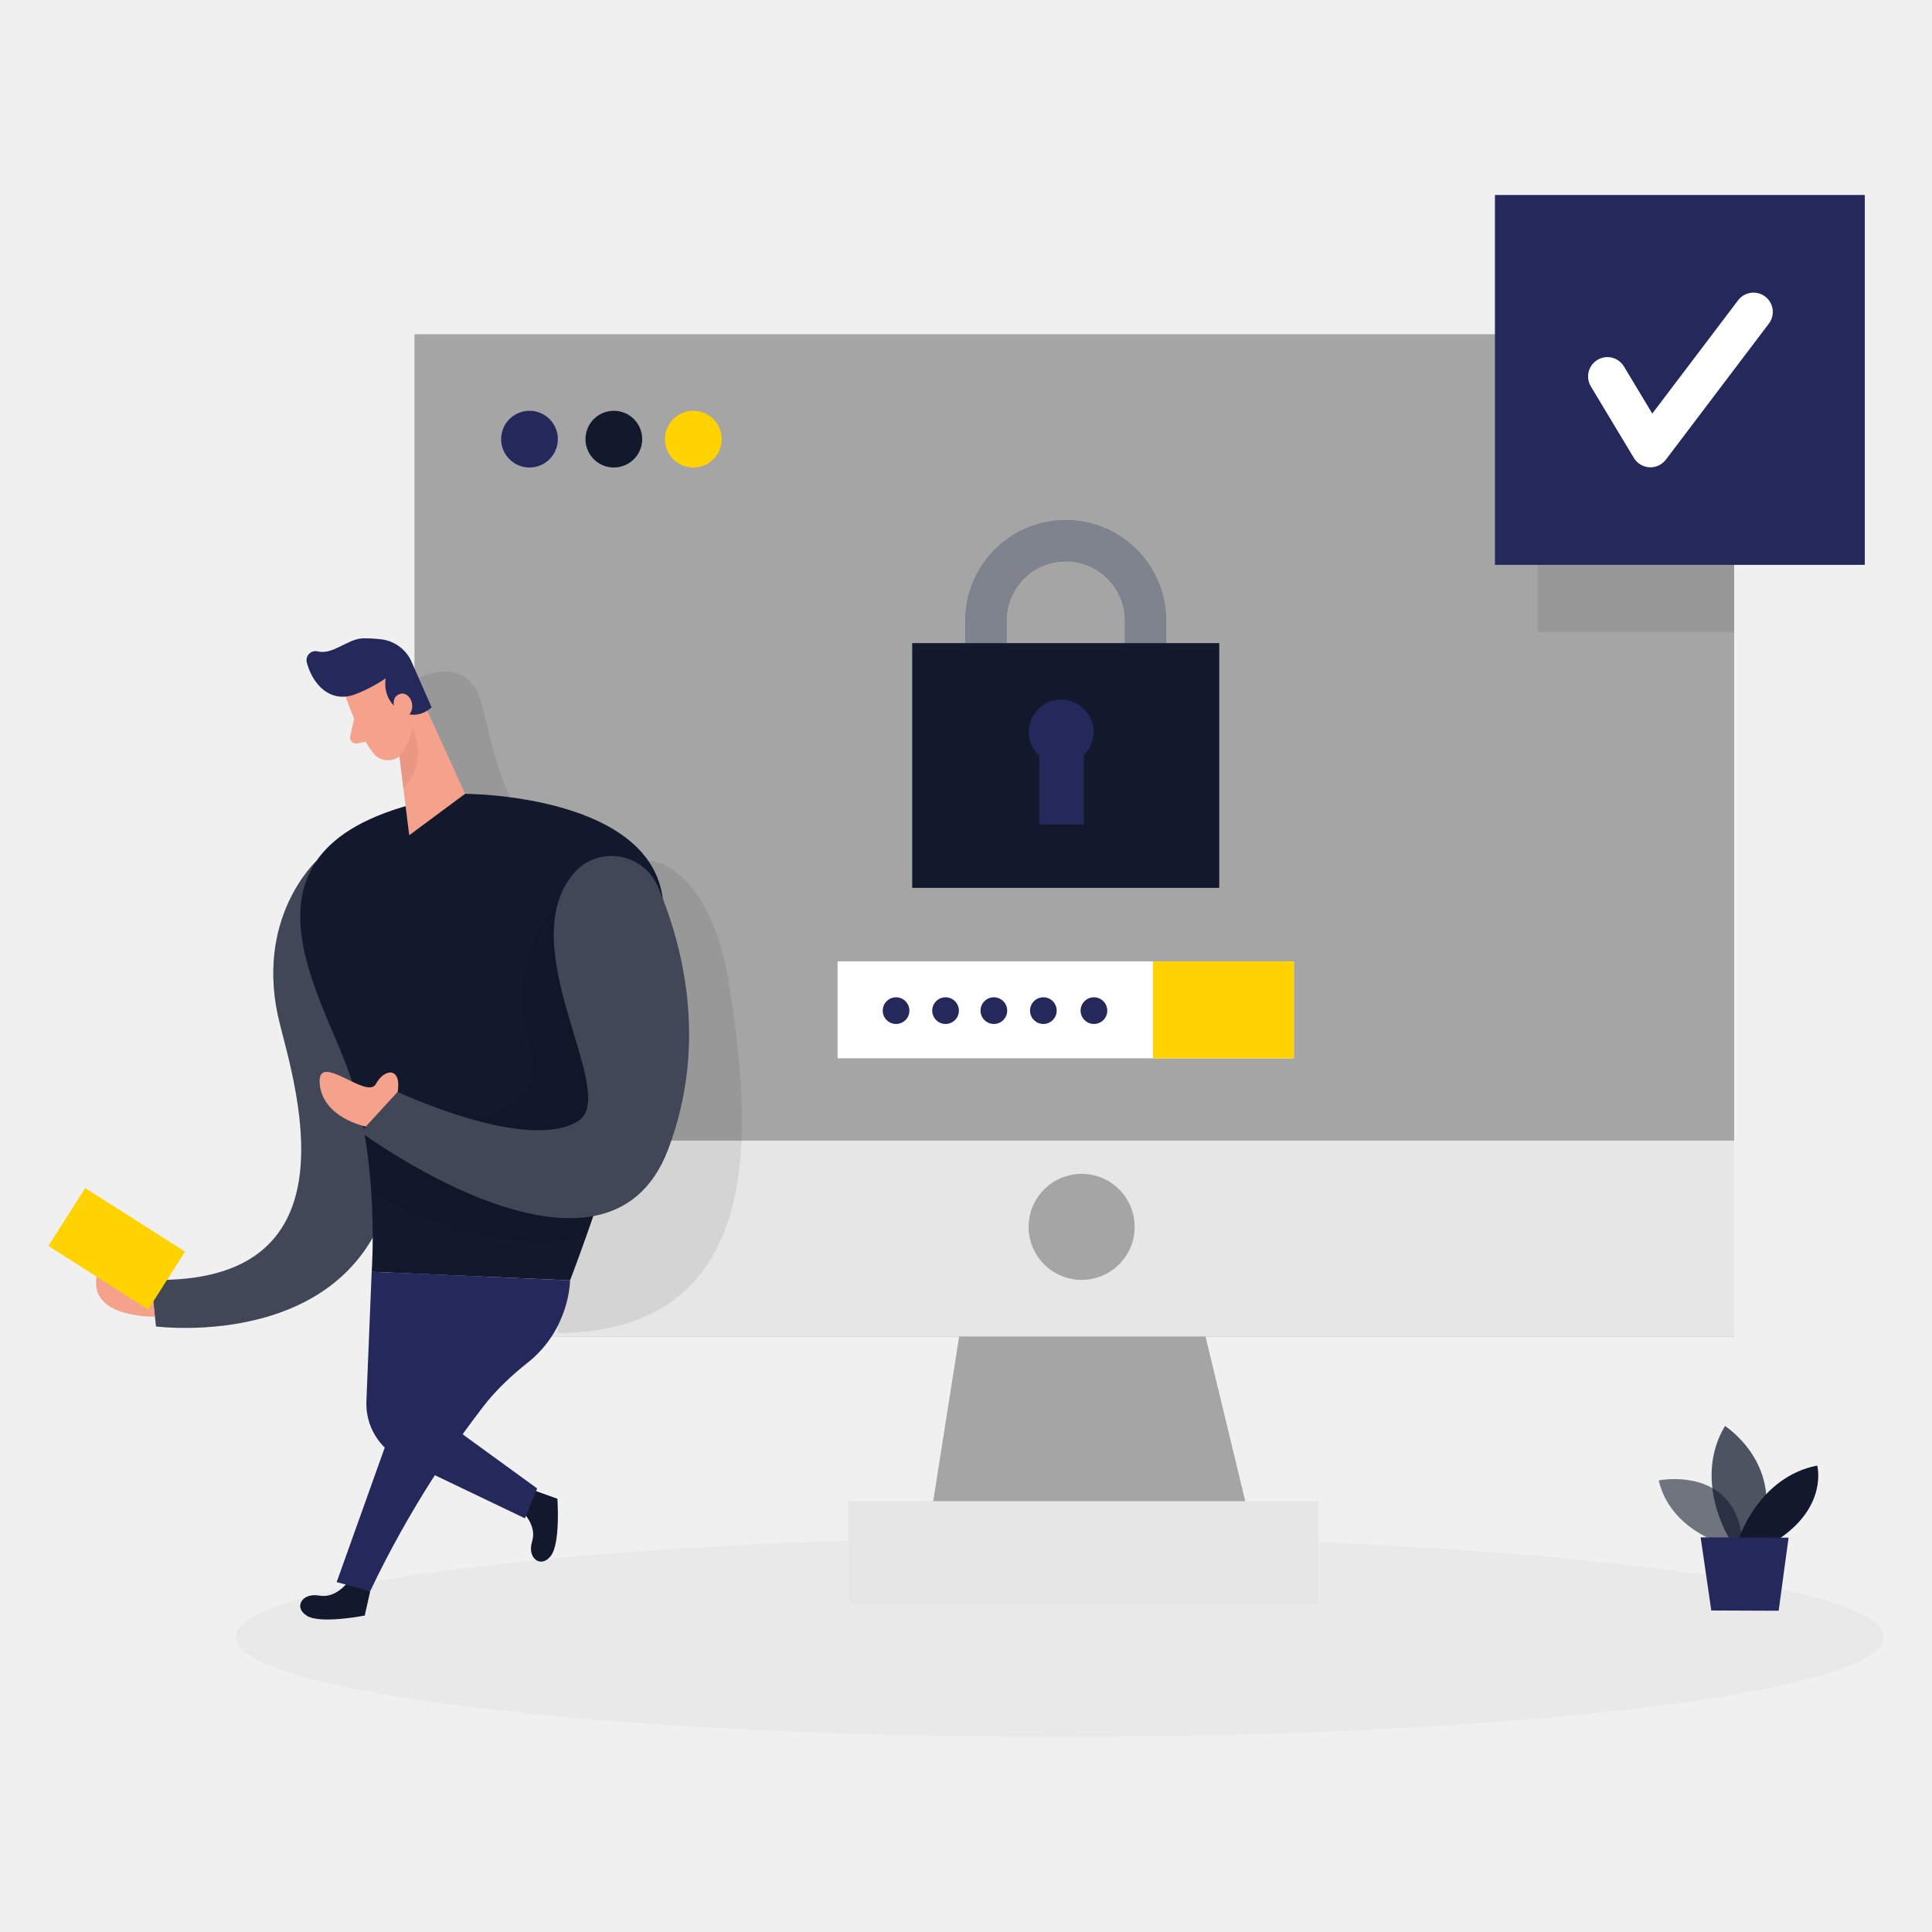
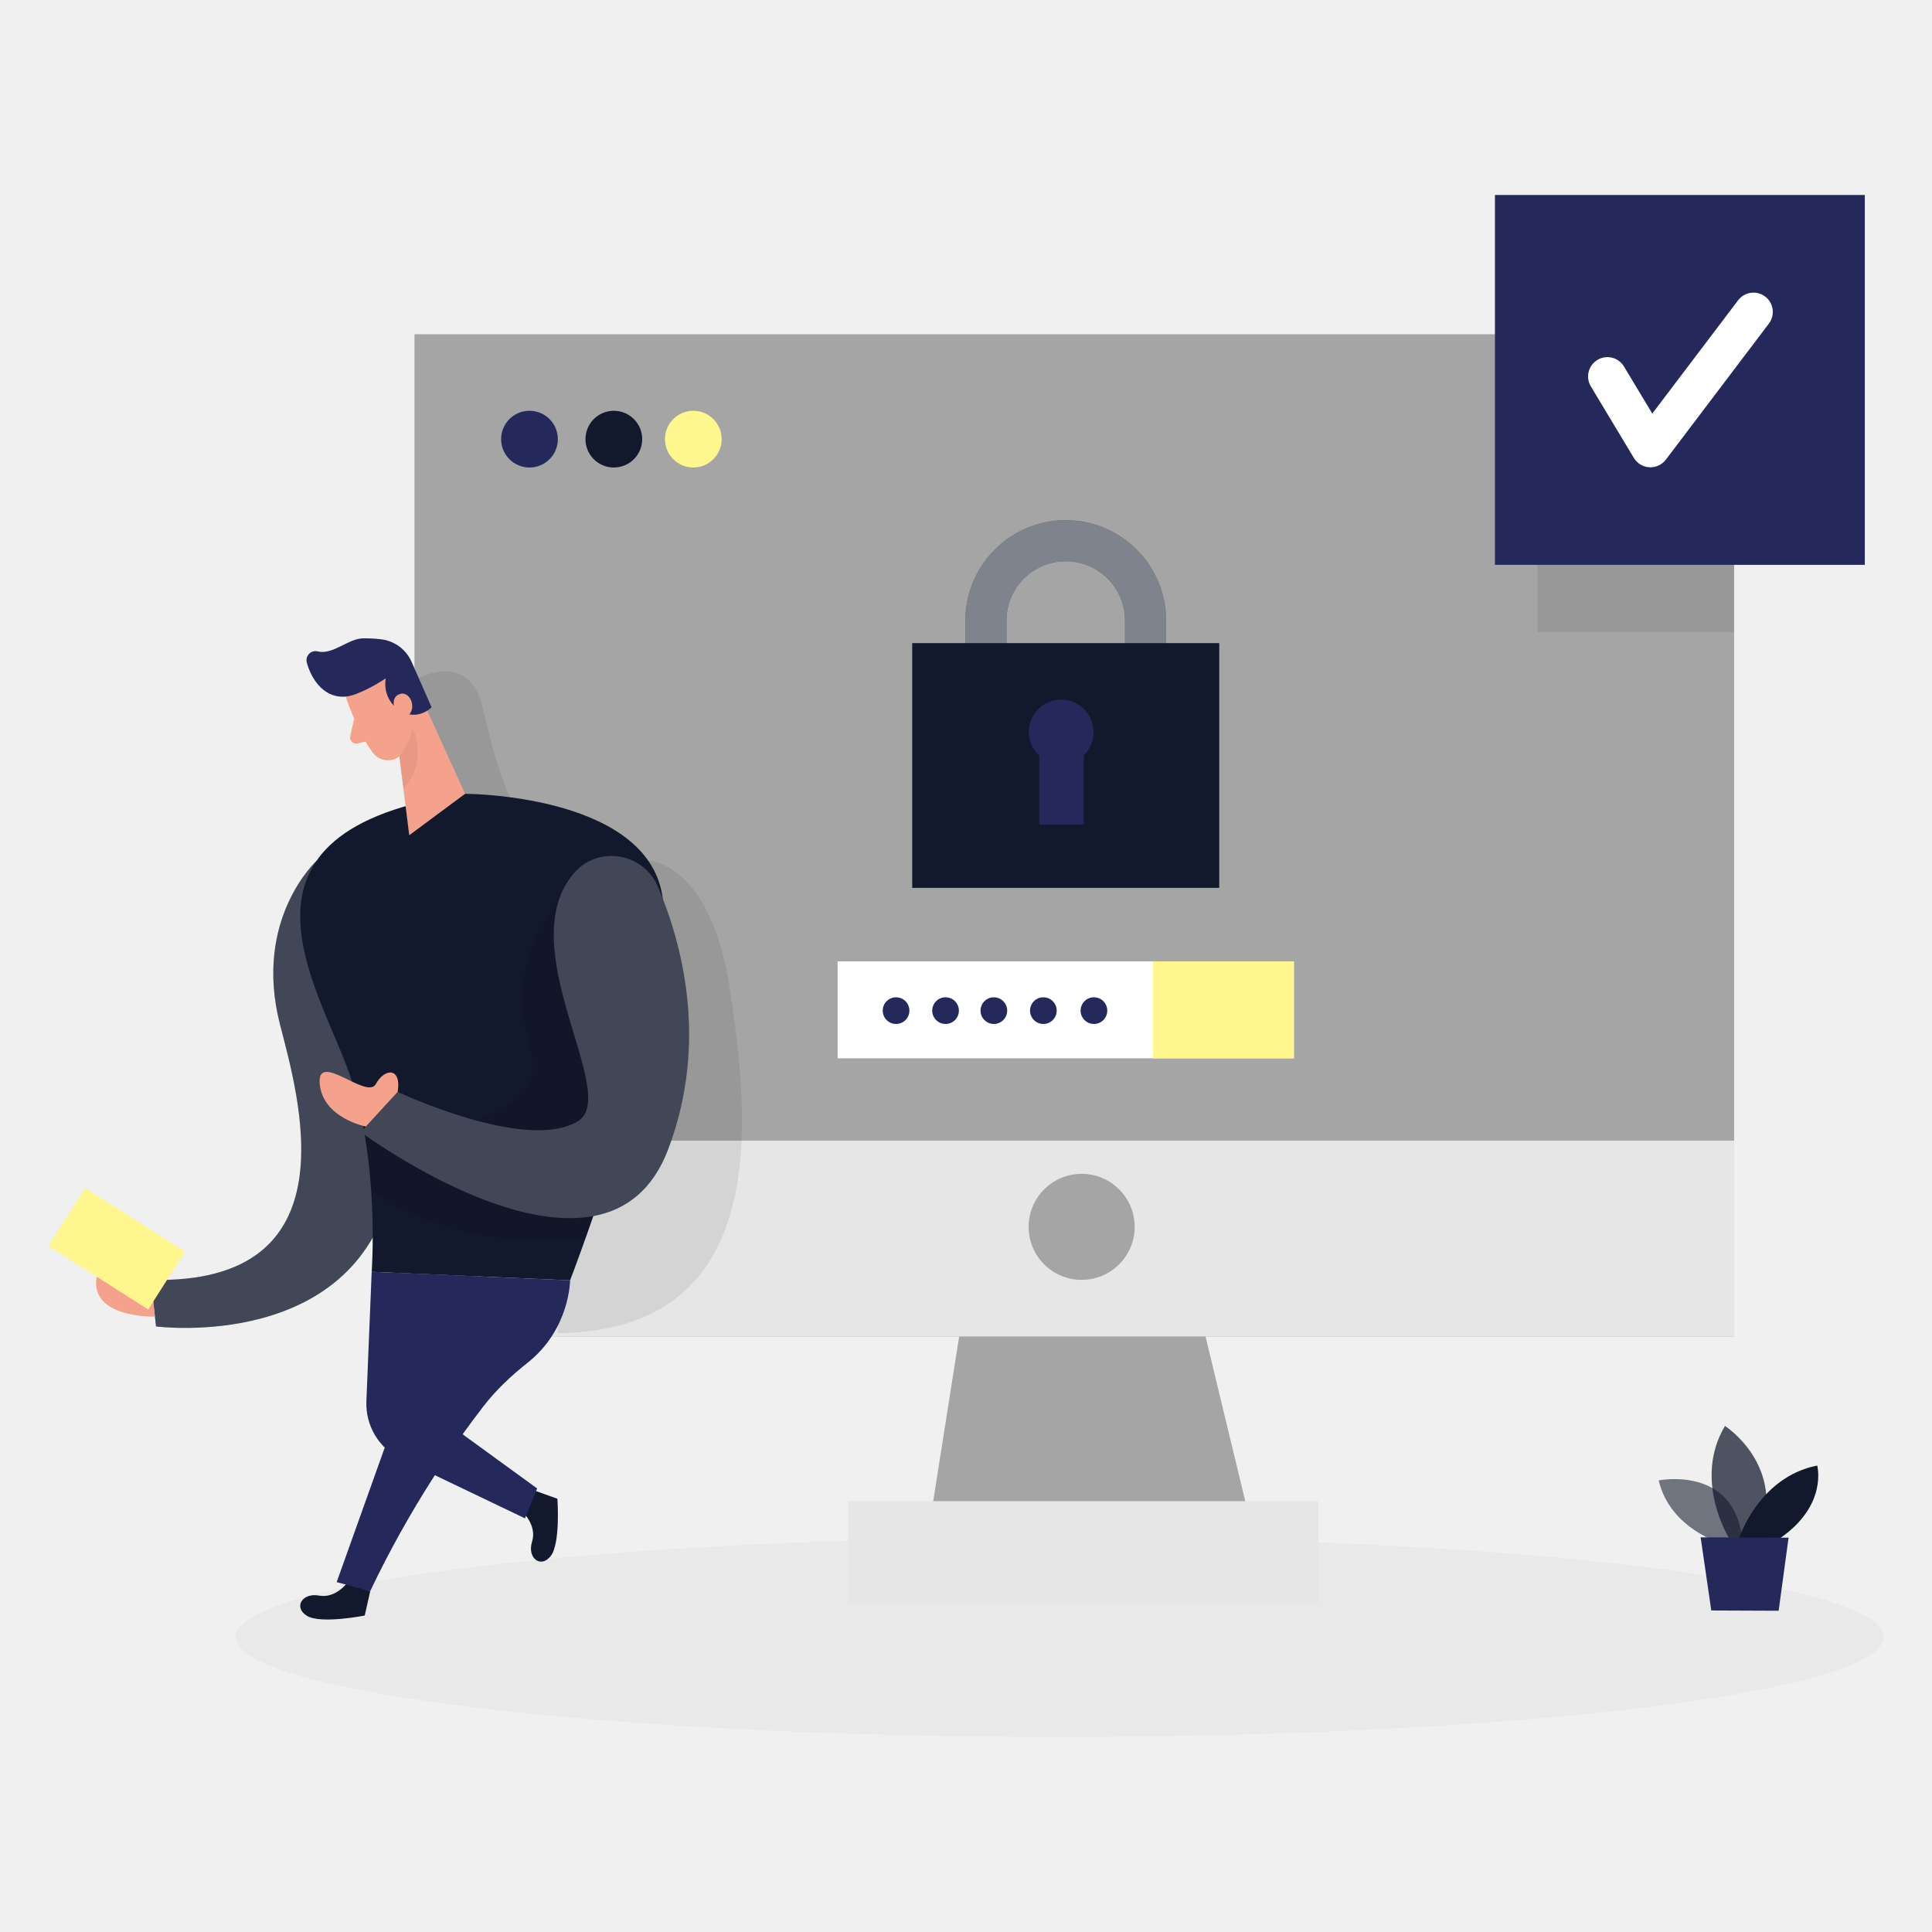
<svg xmlns="http://www.w3.org/2000/svg" id="_0139_authentication_1" viewBox="0 0 500 500" data-imageid="authentication-1-3" imageName="Authentication 1" class="illustrations_image" style="width: 143px;">
  <defs>
-     <style>.cls-1_authentication-1-3{fill:#fff;}.cls-2_authentication-1-3{fill:#f4a28c;}.cls-3_authentication-1-3{opacity:.46;}.cls-3_authentication-1-3,.cls-4_authentication-1-3,.cls-5_authentication-1-3,.cls-6_authentication-1-3,.cls-7_authentication-1-3,.cls-8_authentication-1-3,.cls-9_authentication-1-3{fill:none;}.cls-10_authentication-1-3{fill:#a5a5a5;}.cls-4_authentication-1-3{opacity:.58;}.cls-11_authentication-1-3{fill:#ce8172;}.cls-12_authentication-1-3{fill:#e6e6e6;}.cls-5_authentication-1-3{opacity:.03;}.cls-6_authentication-1-3{opacity:.73;}.cls-7_authentication-1-3{opacity:.08;}.cls-8_authentication-1-3{opacity:.31;}.cls-9_authentication-1-3{opacity:.2;}.cls-13_authentication-1-3{fill:#24285b;}.cls-14_authentication-1-3{fill:#000001;}.cls-15_authentication-1-3{fill:#ffd200;}.cls-16_authentication-1-3{fill:#68e1fd;}</style>
+     <style>.cls-1_authentication-1-3{fill:#fff;}.cls-2_authentication-1-3{fill:#f4a28c;}.cls-3_authentication-1-3{opacity:.46;}.cls-3_authentication-1-3,.cls-4_authentication-1-3,.cls-5_authentication-1-3,.cls-6_authentication-1-3,.cls-7_authentication-1-3,.cls-8_authentication-1-3,.cls-9_authentication-1-3{fill:none;}.cls-10_authentication-1-3{fill:#a5a5a5;}.cls-4_authentication-1-3{opacity:.58;}.cls-11_authentication-1-3{fill:#ce8172;}.cls-12_authentication-1-3{fill:#e6e6e6;}.cls-5_authentication-1-3{opacity:.03;}.cls-6_authentication-1-3{opacity:.73;}.cls-7_authentication-1-3{opacity:.08;}.cls-8_authentication-1-3{opacity:.31;}.cls-9_authentication-1-3{opacity:.2;}.cls-13_authentication-1-3{fill:#24285b;}.cls-14_authentication-1-3{fill:#000001;}.cls-15_authentication-1-3{fill:#fff78e;}.cls-16_authentication-1-3{fill:#68e1fd;}</style>
  </defs>
  <g id="sd_authentication-1-3" class="cls-5_authentication-1-3">
    <ellipse class="cls-14_authentication-1-3" cx="274.24" cy="423.7" rx="213.24" ry="25.84" />
  </g>
  <g id="monitor_authentication-1-3">
    <rect class="cls-10_authentication-1-3" x="107.27" y="86.5" width="341.52" height="259.38" />
    <polygon class="cls-10_authentication-1-3" points="252.22 320.53 239.24 402.94 325.76 402.94 305.87 320.53 252.22 320.53" />
    <rect class="cls-12_authentication-1-3" x="107.27" y="295.19" width="341.52" height="50.69" />
    <circle class="cls-10_authentication-1-3" cx="279.93" cy="317.51" r="13.72" />
    <rect class="cls-12_authentication-1-3" x="219.5" y="388.5" width="121.68" height="26.48" />
    <g class="cls-7_authentication-1-3">
      <path class="cls-14_authentication-1-3" d="m107.32,176s13.71-8.18,17.47,6.62c3.75,14.8,6.56,31.23,19.6,35.09,13.04,3.86-32.69-12.26-32.69-12.26l-4.37-29.45Z" />
    </g>
    <circle class="cls-13_authentication-1-3" cx="137.03" cy="113.65" r="7.34" />
    <circle class="cls-16_authentication-1-3 targetColor" cx="158.86" cy="113.65" r="7.34" style="fill: rgb(18, 25, 44);" />
    <circle class="cls-15_authentication-1-3" cx="179.43" cy="113.65" r="7.34" />
    <g class="cls-7_authentication-1-3">
      <path class="cls-14_authentication-1-3" d="m167.74,222.74s16.11.07,21.16,33.31c5.05,33.24,11.1,88.39-44.52,88.97h0v-39.48l23.36-82.8Z" />
    </g>
    <path class="cls-16_authentication-1-3 targetColor" d="m301.78,185.44h-10.63v-24.86c0-8.46-6.88-15.33-15.34-15.33s-15.34,6.88-15.34,15.33v24.86h-10.63v-24.86c0-14.32,11.65-25.96,25.97-25.96s25.97,11.65,25.97,25.96v24.86Z" style="fill: rgb(18, 25, 44);" />
    <g class="cls-3_authentication-1-3">
      <path class="cls-1_authentication-1-3" d="m301.78,185.44h-10.63v-24.86c0-8.46-6.88-15.33-15.34-15.33s-15.34,6.88-15.34,15.33v24.86h-10.63v-24.86c0-14.32,11.65-25.96,25.97-25.96s25.97,11.65,25.97,25.96v24.86Z" />
    </g>
    <rect class="cls-16_authentication-1-3 targetColor" x="236.08" y="166.44" width="79.46" height="63.34" style="fill: rgb(18, 25, 44);" />
    <path class="cls-13_authentication-1-3" d="m283.03,189.45c0-4.63-3.76-8.39-8.39-8.39s-8.39,3.76-8.39,8.39c0,2.44,1.06,4.61,2.71,6.14v17.8h11.52v-17.94c1.57-1.52,2.55-3.65,2.55-6.01Z" />
    <rect class="cls-1_authentication-1-3" x="216.77" y="248.81" width="118.08" height="25.08" />
    <rect class="cls-15_authentication-1-3" x="298.41" y="248.81" width="36.45" height="25.08" />
    <circle class="cls-13_authentication-1-3" cx="231.9" cy="261.55" r="3.45" />
    <circle class="cls-13_authentication-1-3" cx="244.71" cy="261.55" r="3.45" />
    <circle class="cls-13_authentication-1-3" cx="257.21" cy="261.55" r="3.45" />
    <circle class="cls-13_authentication-1-3" cx="270.02" cy="261.55" r="3.45" />
    <circle class="cls-13_authentication-1-3" cx="283.11" cy="261.55" r="3.45" />
    <g class="cls-7_authentication-1-3">
      <rect class="cls-14_authentication-1-3" x="397.92" y="136.11" width="50.87" height="27.5" />
    </g>
  </g>
  <path class="cls-16_authentication-1-3 targetColor" d="m81.96,222.74s-16.47,15.01-9.53,42.26c4.75,18.64,19.5,67.54-33.39,66.23l1.34,12.05s53.01,6.95,61.5-38.2c9.59-51.02-19.91-82.33-19.91-82.33Z" style="fill: rgb(18, 25, 44);" />
  <g class="cls-9_authentication-1-3">
    <path class="cls-1_authentication-1-3" d="m81.96,222.74s-16.47,15.01-9.53,42.26c4.75,18.64,19.5,67.54-33.39,66.23l1.34,12.05s53.01,6.95,61.5-38.2c9.59-51.02-19.91-82.33-19.91-82.33Z" />
  </g>
  <path class="cls-16_authentication-1-3 targetColor" d="m90,409.45s-3.02,4.3-7.43,3.49c-4.41-.81-6.69,3.09-3.11,5.25s14.93-.09,14.93-.09l1.42-6.29-5.81-2.35Z" style="fill: rgb(18, 25, 44);" />
  <path class="cls-16_authentication-1-3 targetColor" d="m120.36,205.44s45.48,0,50.85,25.25-23.67,100.66-23.67,100.66l-51.35-2.21s2.14-28.08-5.6-50.8c-7.74-22.72-36.55-63.44,29.76-72.9Z" style="fill: rgb(18, 25, 44);" />
  <g class="cls-7_authentication-1-3">
    <path class="cls-14_authentication-1-3" d="m144.38,233.73s-14.43,14.54-7.15,37.57c7.28,23.03-42.85,22.41-42.85,22.41,0,0,1.37,8.12,1.68,14.54,0,0,21.76,16.47,55.46,12.24l2.02-5.77,8.64-21.22-17.8-59.77Z" />
  </g>
  <path class="cls-2_authentication-1-3" d="m89.46,180.28s3.02,9.26,7.05,14.55c1.63,2.15,4.75,2.57,6.87.91,2.64-2.07,5.61-5.63,4.59-10.78l-.65-8.96s-.6-5.6-7.2-7.09c-6.6-1.48-12.78,5.83-10.66,11.37Z" />
  <polygon class="cls-2_authentication-1-3" points="109.26 180.99 120.36 205.44 105.91 216.16 103.03 193.16 109.26 180.99" />
  <path class="cls-13_authentication-1-3" d="m91.84,179.71c1.6-.58,4.47-1.82,7.99-4.15,0,0-1.14,5.09,3.49,8.2,4.63,3.11,8.38-.7,8.38-.7l-5.04-11.45c-1.36-3.38-4.46-5.77-8.09-6.17-1.48-.17-3.09-.27-4.64-.24-3.88.08-7.79,4.35-11.71,3.38-1.72-.43-3.27,1.16-2.82,2.87.97,3.72,3.94,8.96,9.49,8.86,1.02-.02,2.01-.26,2.96-.61Z" />
  <path class="cls-2_authentication-1-3" d="m102.24,183.9s-1.4-3.48,1.3-4.31c2.7-.84,4.76,4.18,1.43,6.14l-2.74-1.83Z" />
  <path class="cls-2_authentication-1-3" d="m91.66,186.02l-1.03,4.51c-.25,1.11.74,2.11,1.85,1.87l3.7-.81-4.53-5.57Z" />
  <g class="cls-8_authentication-1-3">
    <path class="cls-11_authentication-1-3" d="m103.38,195.75s3.31-4.54,3.32-7.46c0,0,4.45,8.48-2.3,15.84l-1.02-8.38Z" />
  </g>
  <path class="cls-16_authentication-1-3 targetColor" d="m148.56,225.95c6.23-7.24,17.98-5.26,21.71,3.53,6.14,14.45,13.18,40.11,2.66,67.93-16.09,42.6-79.54-4.42-79.54-4.42l9.54-10.41s33.41,15.78,46.66,7.57c11.09-6.86-17.51-45.06-1.03-64.2Z" style="fill: rgb(18, 25, 44);" />
  <g class="cls-9_authentication-1-3">
    <path class="cls-1_authentication-1-3" d="m148.56,225.95c6.23-7.24,17.98-5.26,21.71,3.53,6.14,14.45,13.18,40.11,2.66,67.93-16.09,42.6-79.54-4.42-79.54-4.42l9.54-10.41s33.41,15.78,46.66,7.57c11.09-6.86-17.51-45.06-1.03-64.2Z" />
  </g>
  <path class="cls-2_authentication-1-3" d="m94.7,291.56s-11.11-2.18-11.95-11.01c-.84-8.84,12.2,4.21,14.51,0,2.31-4.21,6.7-4.35,5.66,2.03l-8.23,8.98Z" />
  <path class="cls-16_authentication-1-3 targetColor" d="m135.14,391.18s3.9,3.52,2.56,7.79c-1.34,4.28,2.26,7.01,4.83,3.73,2.57-3.29,1.72-14.83,1.72-14.83l-6.07-2.17-3.03,5.48Z" style="fill: rgb(18, 25, 44);" />
  <path class="cls-13_authentication-1-3" d="m95.81,411.8l-8.68-2.35,24.56-68.73-9.82-11.33,45.66,1.96s0,12.64-11.01,21.34c-4.22,3.34-8.14,7.03-11.43,11.29-7.2,9.31-18.94,26.03-29.29,47.82Z" />
  <path class="cls-13_authentication-1-3" d="m96.19,329.14l-1.37,33.5c-.26,6.34,3.28,12.23,9.01,14.97l32.04,15.34,3.14-7.74-18.63-13.54c-4.94-3.59-6.99-9.96-5.06-15.76l8.52-25.58-27.65-1.19Z" />
  <path class="cls-2_authentication-1-3" d="m40.1,340.74s-16.01.46-15.21-9.39c.8-9.85,14.16-.12,14.16-.12l1.05,9.51Z" />
  <rect class="cls-15_authentication-1-3" x="21.33" y="307.87" width="17.75" height="30.63" transform="translate(-258.65 175.11) rotate(-57.52)" />
  <g id="plant_authentication-1-3">
    <g class="cls-4_authentication-1-3">
      <path class="cls-16_authentication-1-3 targetColor" d="m445.89,399.56s-13.65-3.73-16.62-16.43c0,0,21.15-4.27,21.75,17.55l-5.13-1.12Z" style="fill: rgb(18, 25, 44);" />
    </g>
    <g class="cls-6_authentication-1-3">
      <path class="cls-16_authentication-1-3 targetColor" d="m447.56,398.21s-9.54-15.08-1.14-29.17c0,0,16.08,10.21,8.94,29.2l-7.79-.03Z" style="fill: rgb(18, 25, 44);" />
    </g>
    <path class="cls-16_authentication-1-3 targetColor" d="m450.02,398.22s5.04-15.92,20.27-18.94c0,0,2.86,10.34-9.86,18.98l-10.41-.04Z" style="fill: rgb(18, 25, 44);" />
    <polygon class="cls-13_authentication-1-3" points="440.12 397.86 442.88 416.79 460.31 416.86 462.88 397.95 440.12 397.86" />
  </g>
  <g id="check_authentication-1-3">
    <rect class="cls-13_authentication-1-3" x="386.89" y="50.46" width="95.72" height="95.72" />
    <path class="cls-1_authentication-1-3" d="m427.13,120.93c-.09,0-.18,0-.27,0-1.66-.09-3.16-.99-4.02-2.42l-11.13-18.51c-1.42-2.37-.66-5.44,1.71-6.86,2.37-1.43,5.44-.66,6.86,1.71l7.33,12.18,22.21-29.32c1.67-2.2,4.8-2.63,7-.97,2.2,1.67,2.63,4.8.97,7l-26.67,35.22c-.95,1.25-2.43,1.98-3.99,1.98Z" />
  </g>
</svg>
